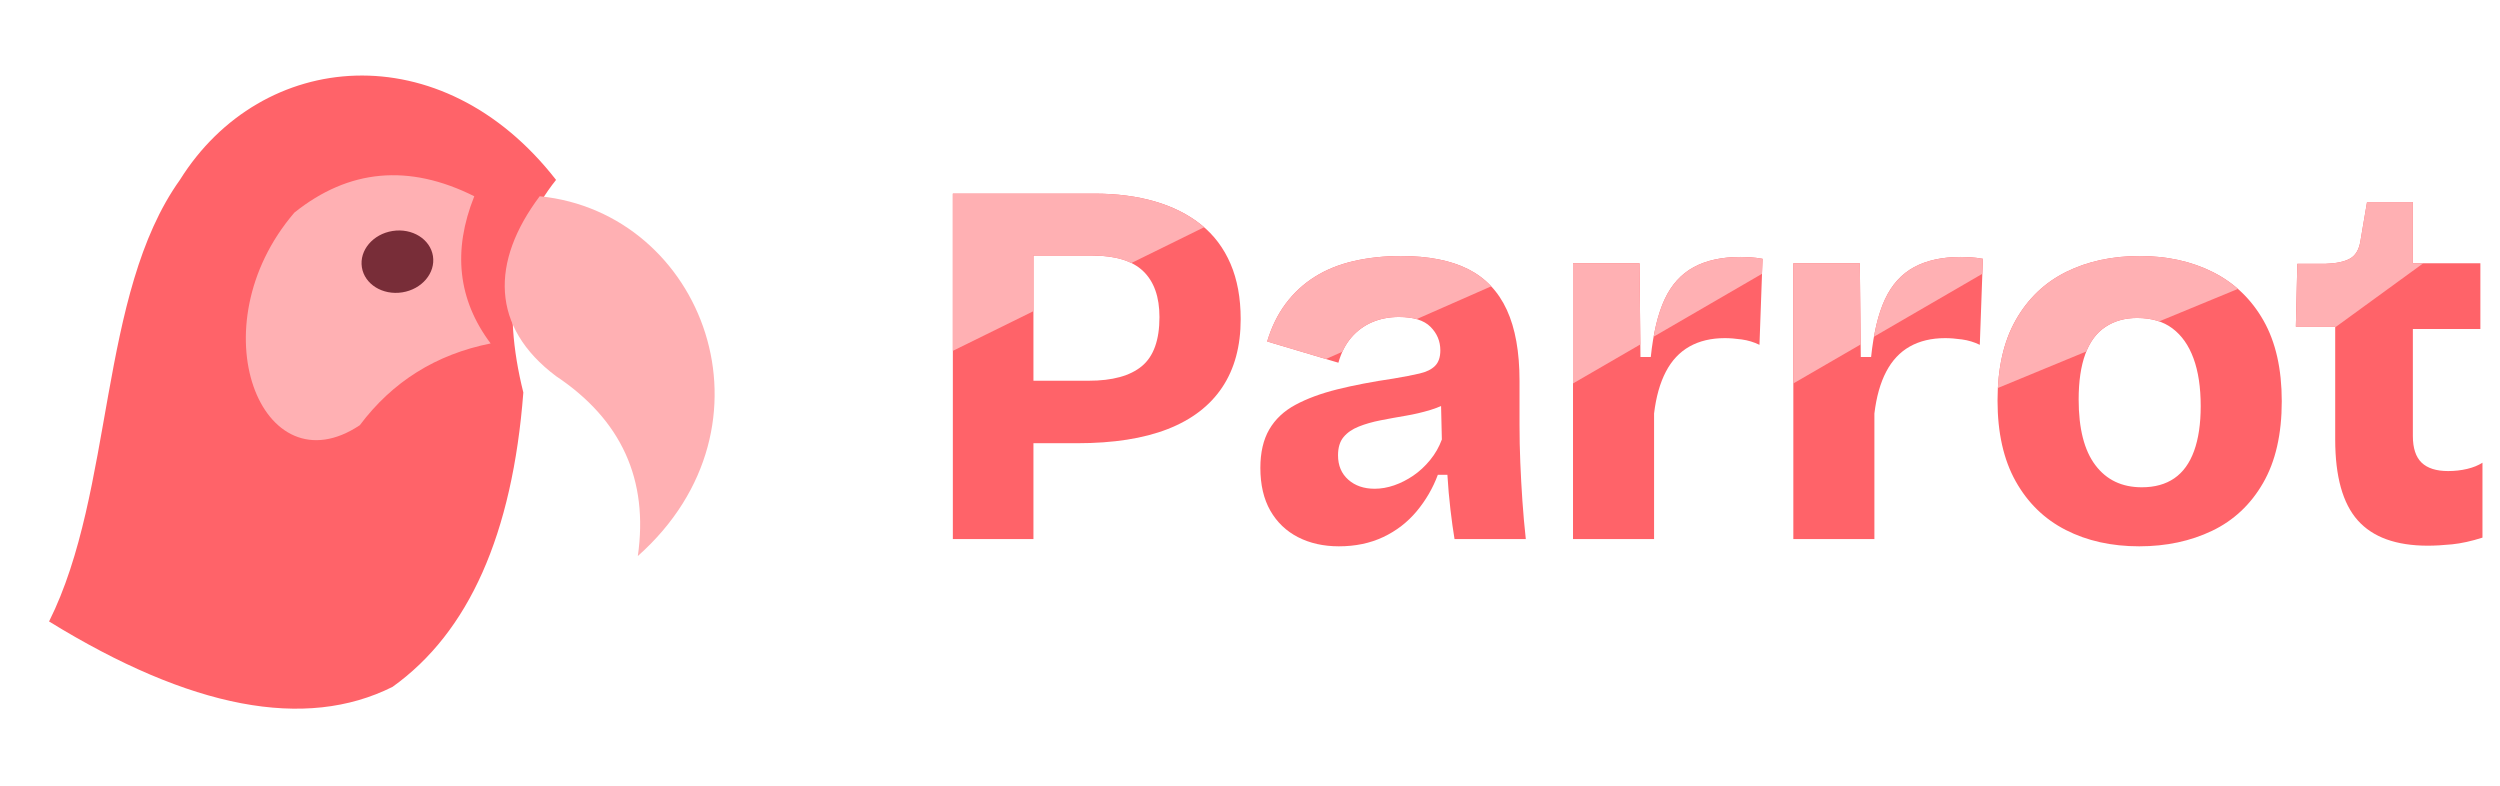
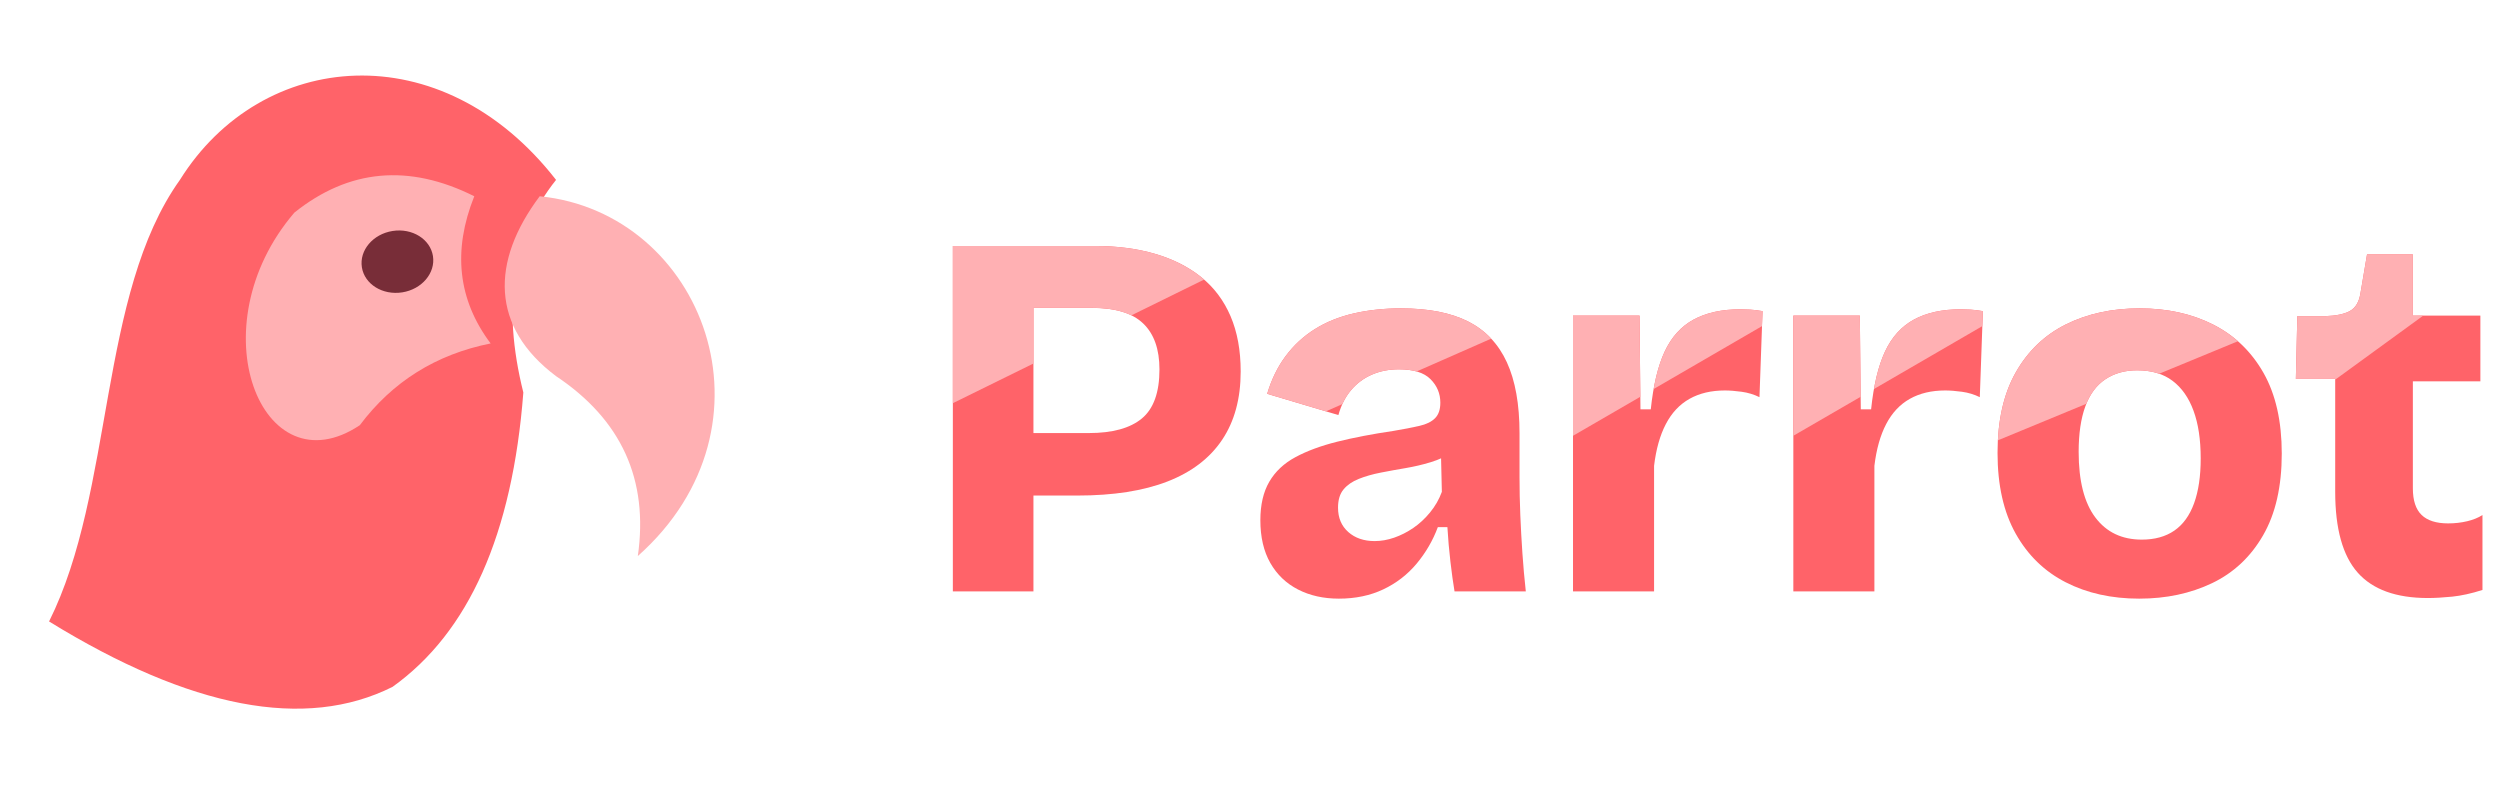
<svg xmlns="http://www.w3.org/2000/svg" role="img" aria-label="Parrot" viewBox="0 0 477.7 150">
  <svg width="150" height="150" viewBox="0 0 48 48">
    <path fill="#FF6369" fill-rule="evenodd" d="M3 38C7 30 6 18 11 11C16 3 27 2 34 11Q30 16 32 24Q31 37 24 42Q16 46 3 38Z" />
    <path fill="#FFB0B3" fill-rule="evenodd" d="M18 13Q23 9 29 12Q27 17 30 21Q25 22 22 26C16 30 12 20 18 13Z" />
    <path fill="#FFB0B3" fill-rule="evenodd" d="M33 12C43 13 48 26 39 34Q40 27 34 23C30 20 30 16 33 12Z" />
    <ellipse cx="24.3" cy="16" rx="2.2" ry="1.9" transform="rotate(-9 24.3 16)" fill="#782D38" />
  </svg>
-   <g transform="translate(175 23)">
+   <g transform="translate(175 33)">
    <path fill="#FF6369" d="M18.17 61.69V49.75H33.03Q39.83 49.75 43.19 46.96Q46.55 44.17 46.55 37.59Q46.55 31.8 43.45 28.82Q40.35 25.83 33.67 25.83H18.17V14H34.15Q40.55 14 45.69 15.5Q50.83 17 54.51 19.94Q58.19 22.89 60.13 27.41Q62.07 31.93 62.07 37.98Q62.07 45.75 58.53 51.03Q55 56.31 48.09 59Q41.17 61.69 30.85 61.69ZM7.07 80V14H22.47V80Z" />
    <path fill="#FFB0B3" d="M55.08 20.42 41.18 27.26Q38.28 25.83 33.67 25.83H22.47V36.46L7.07 44.04V14H34.15Q40.55 14 45.69 15.5Q50.83 17 54.51 19.94Q54.8 20.18 55.08 20.42Z" />
    <path fill="#FF6369" d="M80.83 81.39Q76.44 81.39 73.04 79.65Q69.64 77.91 67.73 74.57Q65.83 71.23 65.83 66.41Q65.83 61.99 67.53 59.06Q69.24 56.12 72.54 54.35Q75.84 52.57 80.52 51.4Q85.21 50.23 91.25 49.34Q94.23 48.84 96.21 48.38Q98.2 47.93 99.21 46.91Q100.22 45.9 100.22 43.95Q100.22 41.33 98.34 39.45Q96.47 37.57 92.31 37.57Q89.49 37.57 87.17 38.57Q84.85 39.57 83.19 41.51Q81.53 43.46 80.74 46.31L67.13 42.25Q68.37 38.11 70.67 35.03Q72.97 31.95 76.22 29.9Q79.48 27.85 83.7 26.88Q87.91 25.92 92.69 25.92Q100.55 25.92 105.53 28.43Q110.51 30.95 112.93 36.22Q115.35 41.49 115.35 49.76V58.19Q115.35 61.75 115.5 65.4Q115.65 69.05 115.9 72.7Q116.15 76.35 116.55 80H102.93Q102.53 77.61 102.15 74.37Q101.77 71.12 101.57 67.73H99.74Q98.33 71.53 95.7 74.69Q93.06 77.85 89.31 79.62Q85.57 81.39 80.83 81.39ZM87.67 70.39Q89.5 70.39 91.39 69.74Q93.29 69.08 95.04 67.89Q96.8 66.69 98.26 64.91Q99.72 63.13 100.51 60.98L100.32 52.87L102.58 53.37Q100.71 54.61 98.37 55.32Q96.03 56.03 93.6 56.44Q91.17 56.85 88.82 57.31Q86.47 57.77 84.63 58.51Q82.79 59.24 81.73 60.51Q80.67 61.78 80.67 64Q80.67 66.92 82.63 68.66Q84.58 70.39 87.67 70.39Z" />
    <path fill="#FFB0B3" d="M81.49 44.22 78.36 45.6 67.13 42.25Q68.37 38.11 70.67 35.03Q72.97 31.95 76.22 29.9Q79.48 27.85 83.7 26.88Q87.91 25.92 92.69 25.92Q100.55 25.92 105.53 28.43Q108.06 29.71 109.94 31.71L95.69 37.98Q94.24 37.57 92.31 37.57Q89.49 37.57 87.17 38.57Q84.85 39.57 83.19 41.51Q82.18 42.7 81.49 44.22Z" />
    <path fill="#FF6369" d="M125.57 80V55.15V27.31H138.28L138.46 45.22H140.43Q141.15 38.33 143.09 34.17Q145.04 30 148.64 28.05Q152.25 26.1 157.57 26.1Q158.39 26.1 159.42 26.16Q160.45 26.22 161.79 26.45L161.2 42.89Q159.61 42.11 157.8 41.86Q155.98 41.61 154.59 41.61Q150.68 41.61 147.83 43.21Q144.99 44.81 143.31 48.03Q141.63 51.25 141.06 56.01V80Z" />
    <path fill="#FFB0B3" d="M138.44 42.81 125.57 50.27V27.31H138.28L138.44 42.81ZM161.68 29.32 140.97 41.34Q141.73 37.08 143.09 34.17Q145.04 30 148.64 28.05Q152.25 26.1 157.57 26.1Q158.39 26.1 159.42 26.16Q160.45 26.22 161.79 26.45L161.68 29.32Z" />
    <path fill="#FF6369" d="M167.67 80V55.15V27.31H180.38L180.56 45.22H182.53Q183.25 38.33 185.19 34.17Q187.14 30 190.74 28.05Q194.35 26.1 199.67 26.1Q200.49 26.1 201.52 26.16Q202.55 26.22 203.89 26.45L203.3 42.89Q201.71 42.11 199.9 41.86Q198.08 41.61 196.69 41.61Q192.78 41.61 189.93 43.21Q187.09 44.81 185.41 48.03Q183.73 51.25 183.16 56.01V80Z" />
    <path fill="#FFB0B3" d="M180.54 42.81 167.67 50.27V27.31H180.38L180.54 42.81ZM203.78 29.32 183.07 41.34Q183.83 37.09 185.19 34.17Q187.14 30 190.74 28.05Q194.35 26.1 199.67 26.1Q200.49 26.1 201.52 26.16Q202.55 26.22 203.89 26.45L203.78 29.32Z" />
    <path fill="#FF6369" d="M233.76 81.39Q225.83 81.39 219.73 78.27Q213.63 75.16 210.16 68.97Q206.69 62.78 206.69 53.54Q206.69 44.27 210.18 38.14Q213.66 32.01 219.8 28.96Q225.95 25.92 233.84 25.92Q241.75 25.92 247.89 29.02Q254.04 32.13 257.52 38.27Q261 44.41 261 53.67Q261 63.11 257.43 69.29Q253.87 75.47 247.68 78.43Q241.49 81.39 233.76 81.39ZM234.25 70.11Q237.97 70.11 240.47 68.39Q242.97 66.67 244.24 63.18Q245.51 59.69 245.51 54.6Q245.51 49.22 244.14 45.49Q242.78 41.76 240.12 39.76Q237.47 37.76 233.36 37.76Q229.84 37.76 227.29 39.47Q224.73 41.17 223.46 44.66Q222.19 48.14 222.19 53.34Q222.19 61.66 225.38 65.88Q228.56 70.11 234.25 70.11Z" />
    <path fill="#FFB0B3" d="M252.63 32.2 237.58 38.41Q235.71 37.76 233.36 37.76Q229.84 37.76 227.29 39.47Q224.92 41.05 223.65 44.16L206.75 51.14Q207.15 43.45 210.18 38.14Q213.66 32.01 219.8 28.96Q225.95 25.92 233.84 25.92Q241.75 25.92 247.89 29.02Q250.5 30.34 252.63 32.2Z" />
    <path fill="#FF6369" d="M288.91 81.27Q279.83 81.27 275.52 76.43Q271.21 71.58 271.21 60.97V39.41H263.69L263.97 27.41H269.31Q272.43 27.31 274.04 26.41Q275.64 25.51 276.03 23.05L277.29 15.61H286.05V27.31H298.95V39.87H286.05V60.32Q286.05 63.78 287.72 65.4Q289.39 67.01 292.79 67.01Q294.69 67.01 296.42 66.6Q298.15 66.19 299.35 65.41V79.73Q296.18 80.74 293.55 81.01Q290.91 81.27 288.91 81.27Z" />
    <path fill="#FFB0B3" d="M288.03 27.31 271.21 39.55V39.41H263.69L263.97 27.41H269.31Q272.43 27.31 274.04 26.41Q275.64 25.51 276.03 23.05L277.29 15.61H286.05V27.31H288.03Z" />
  </g>
</svg>
